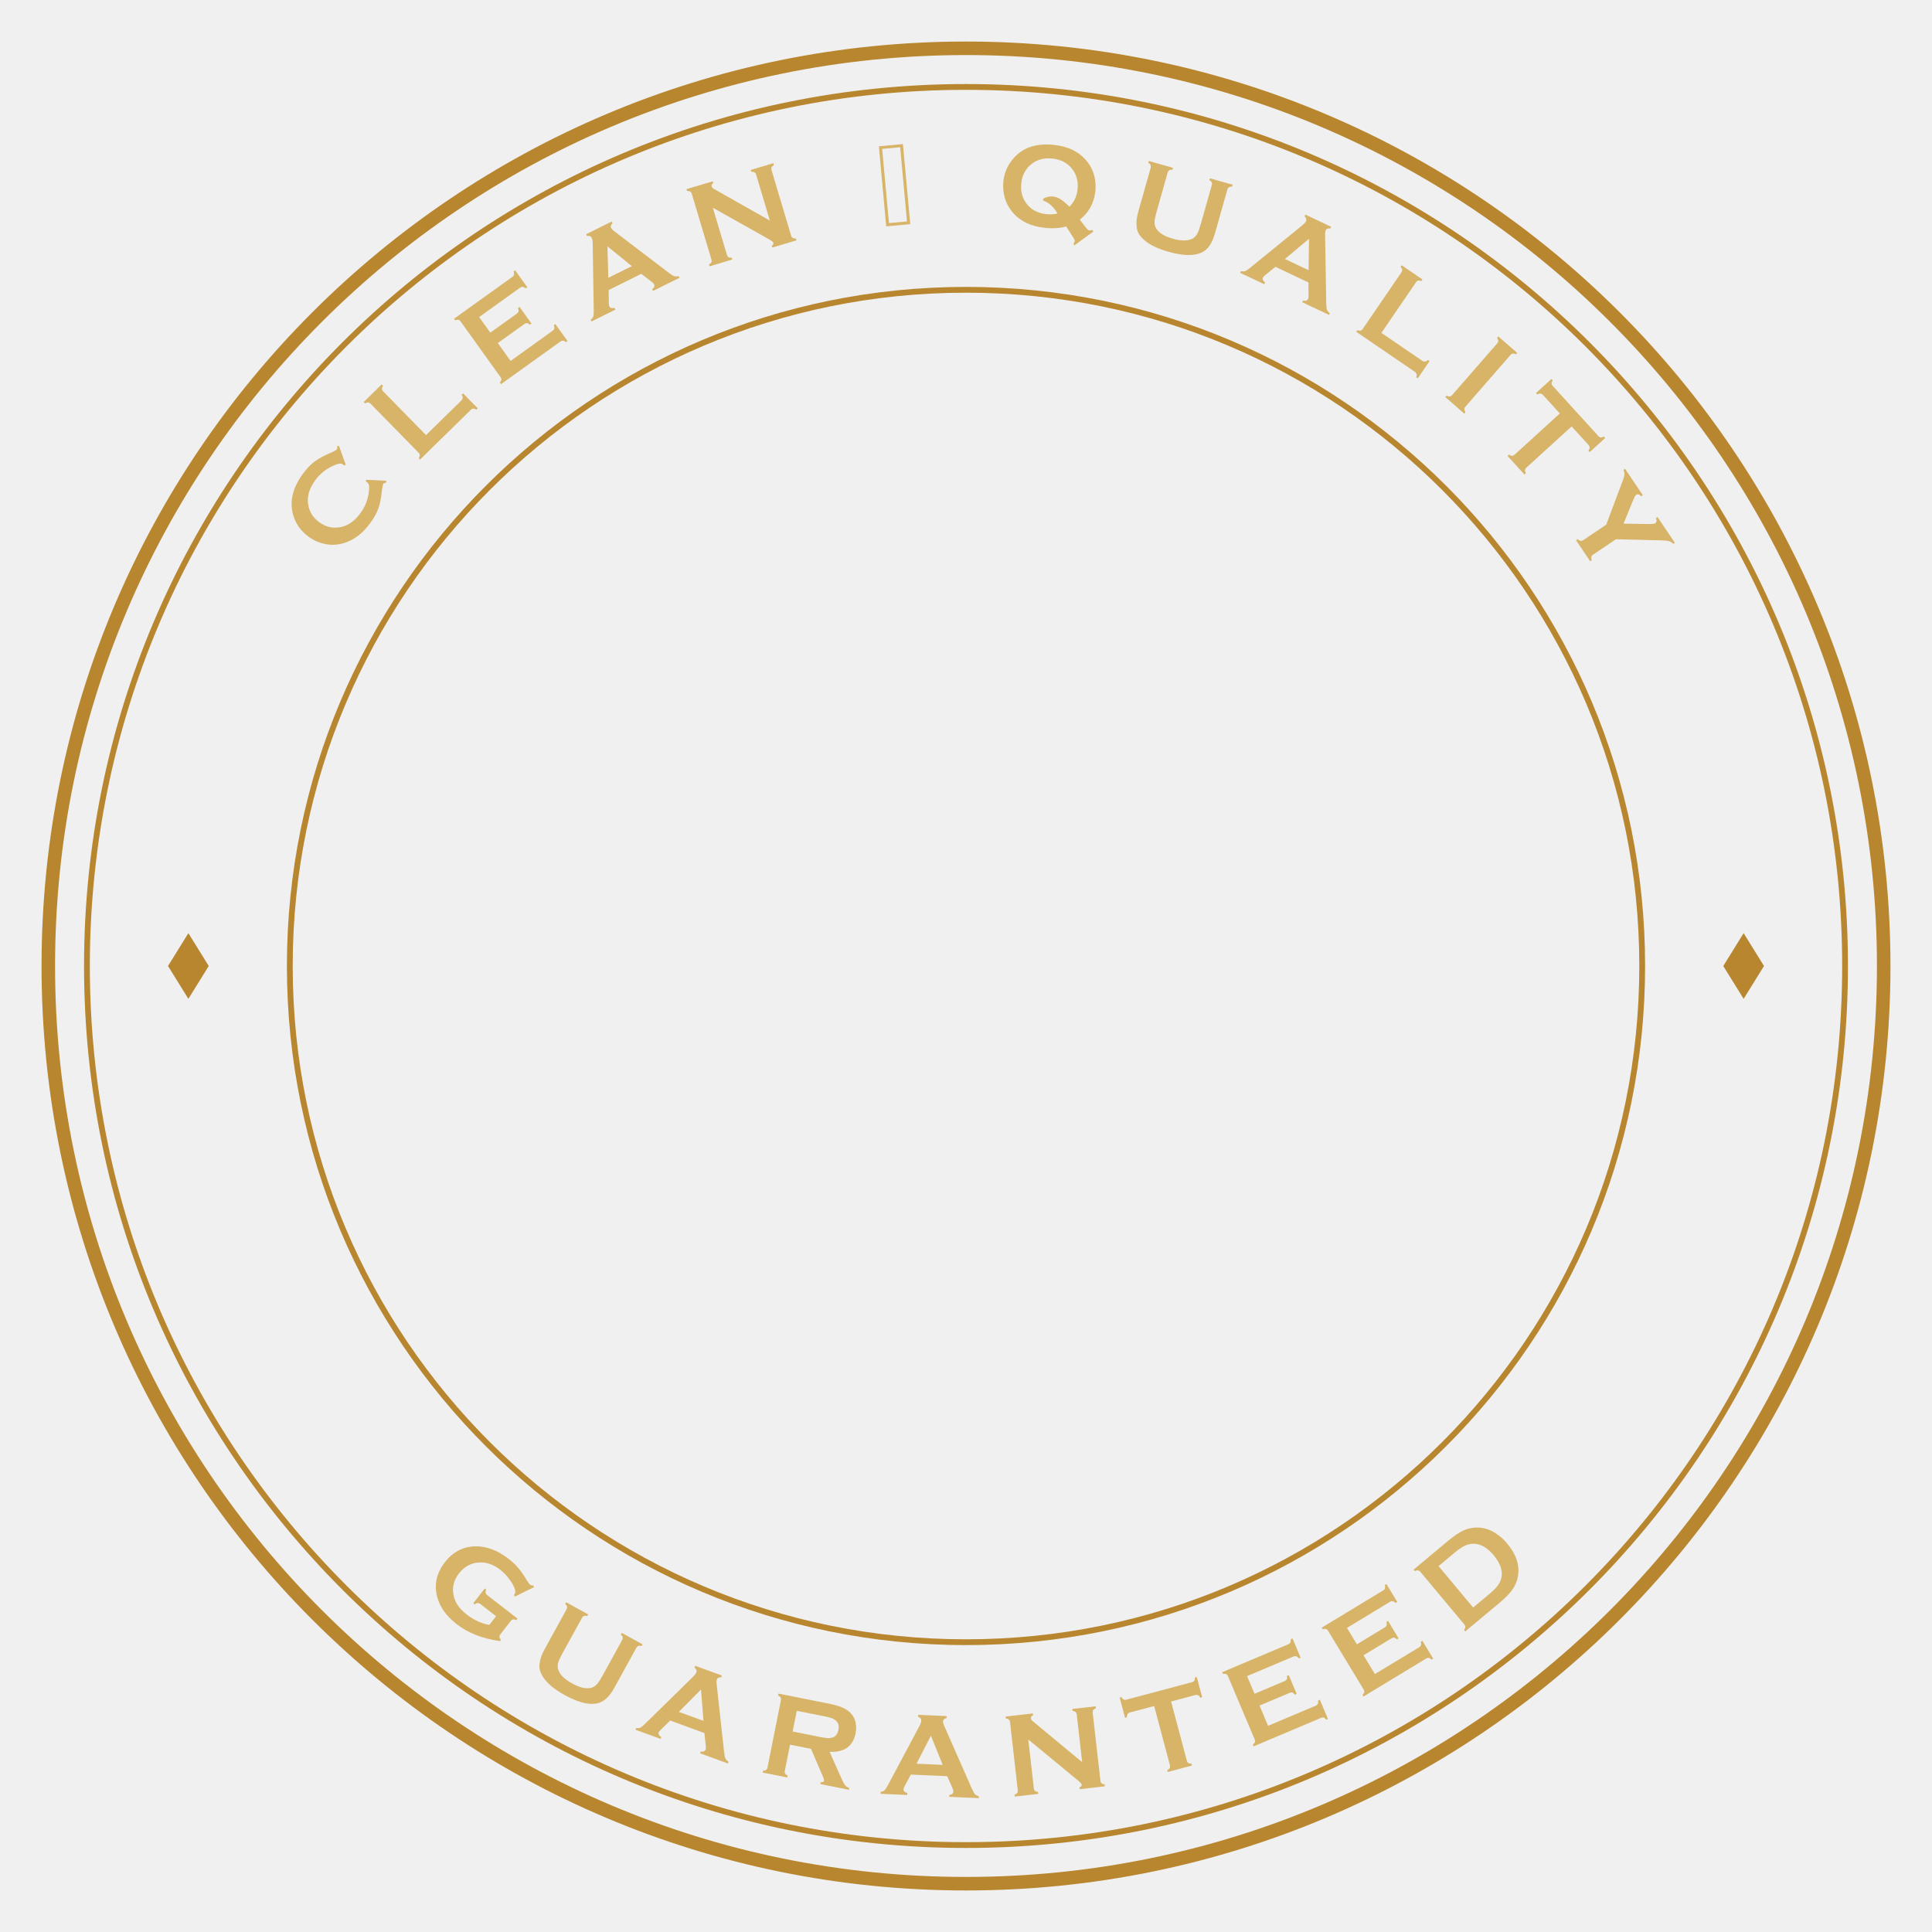
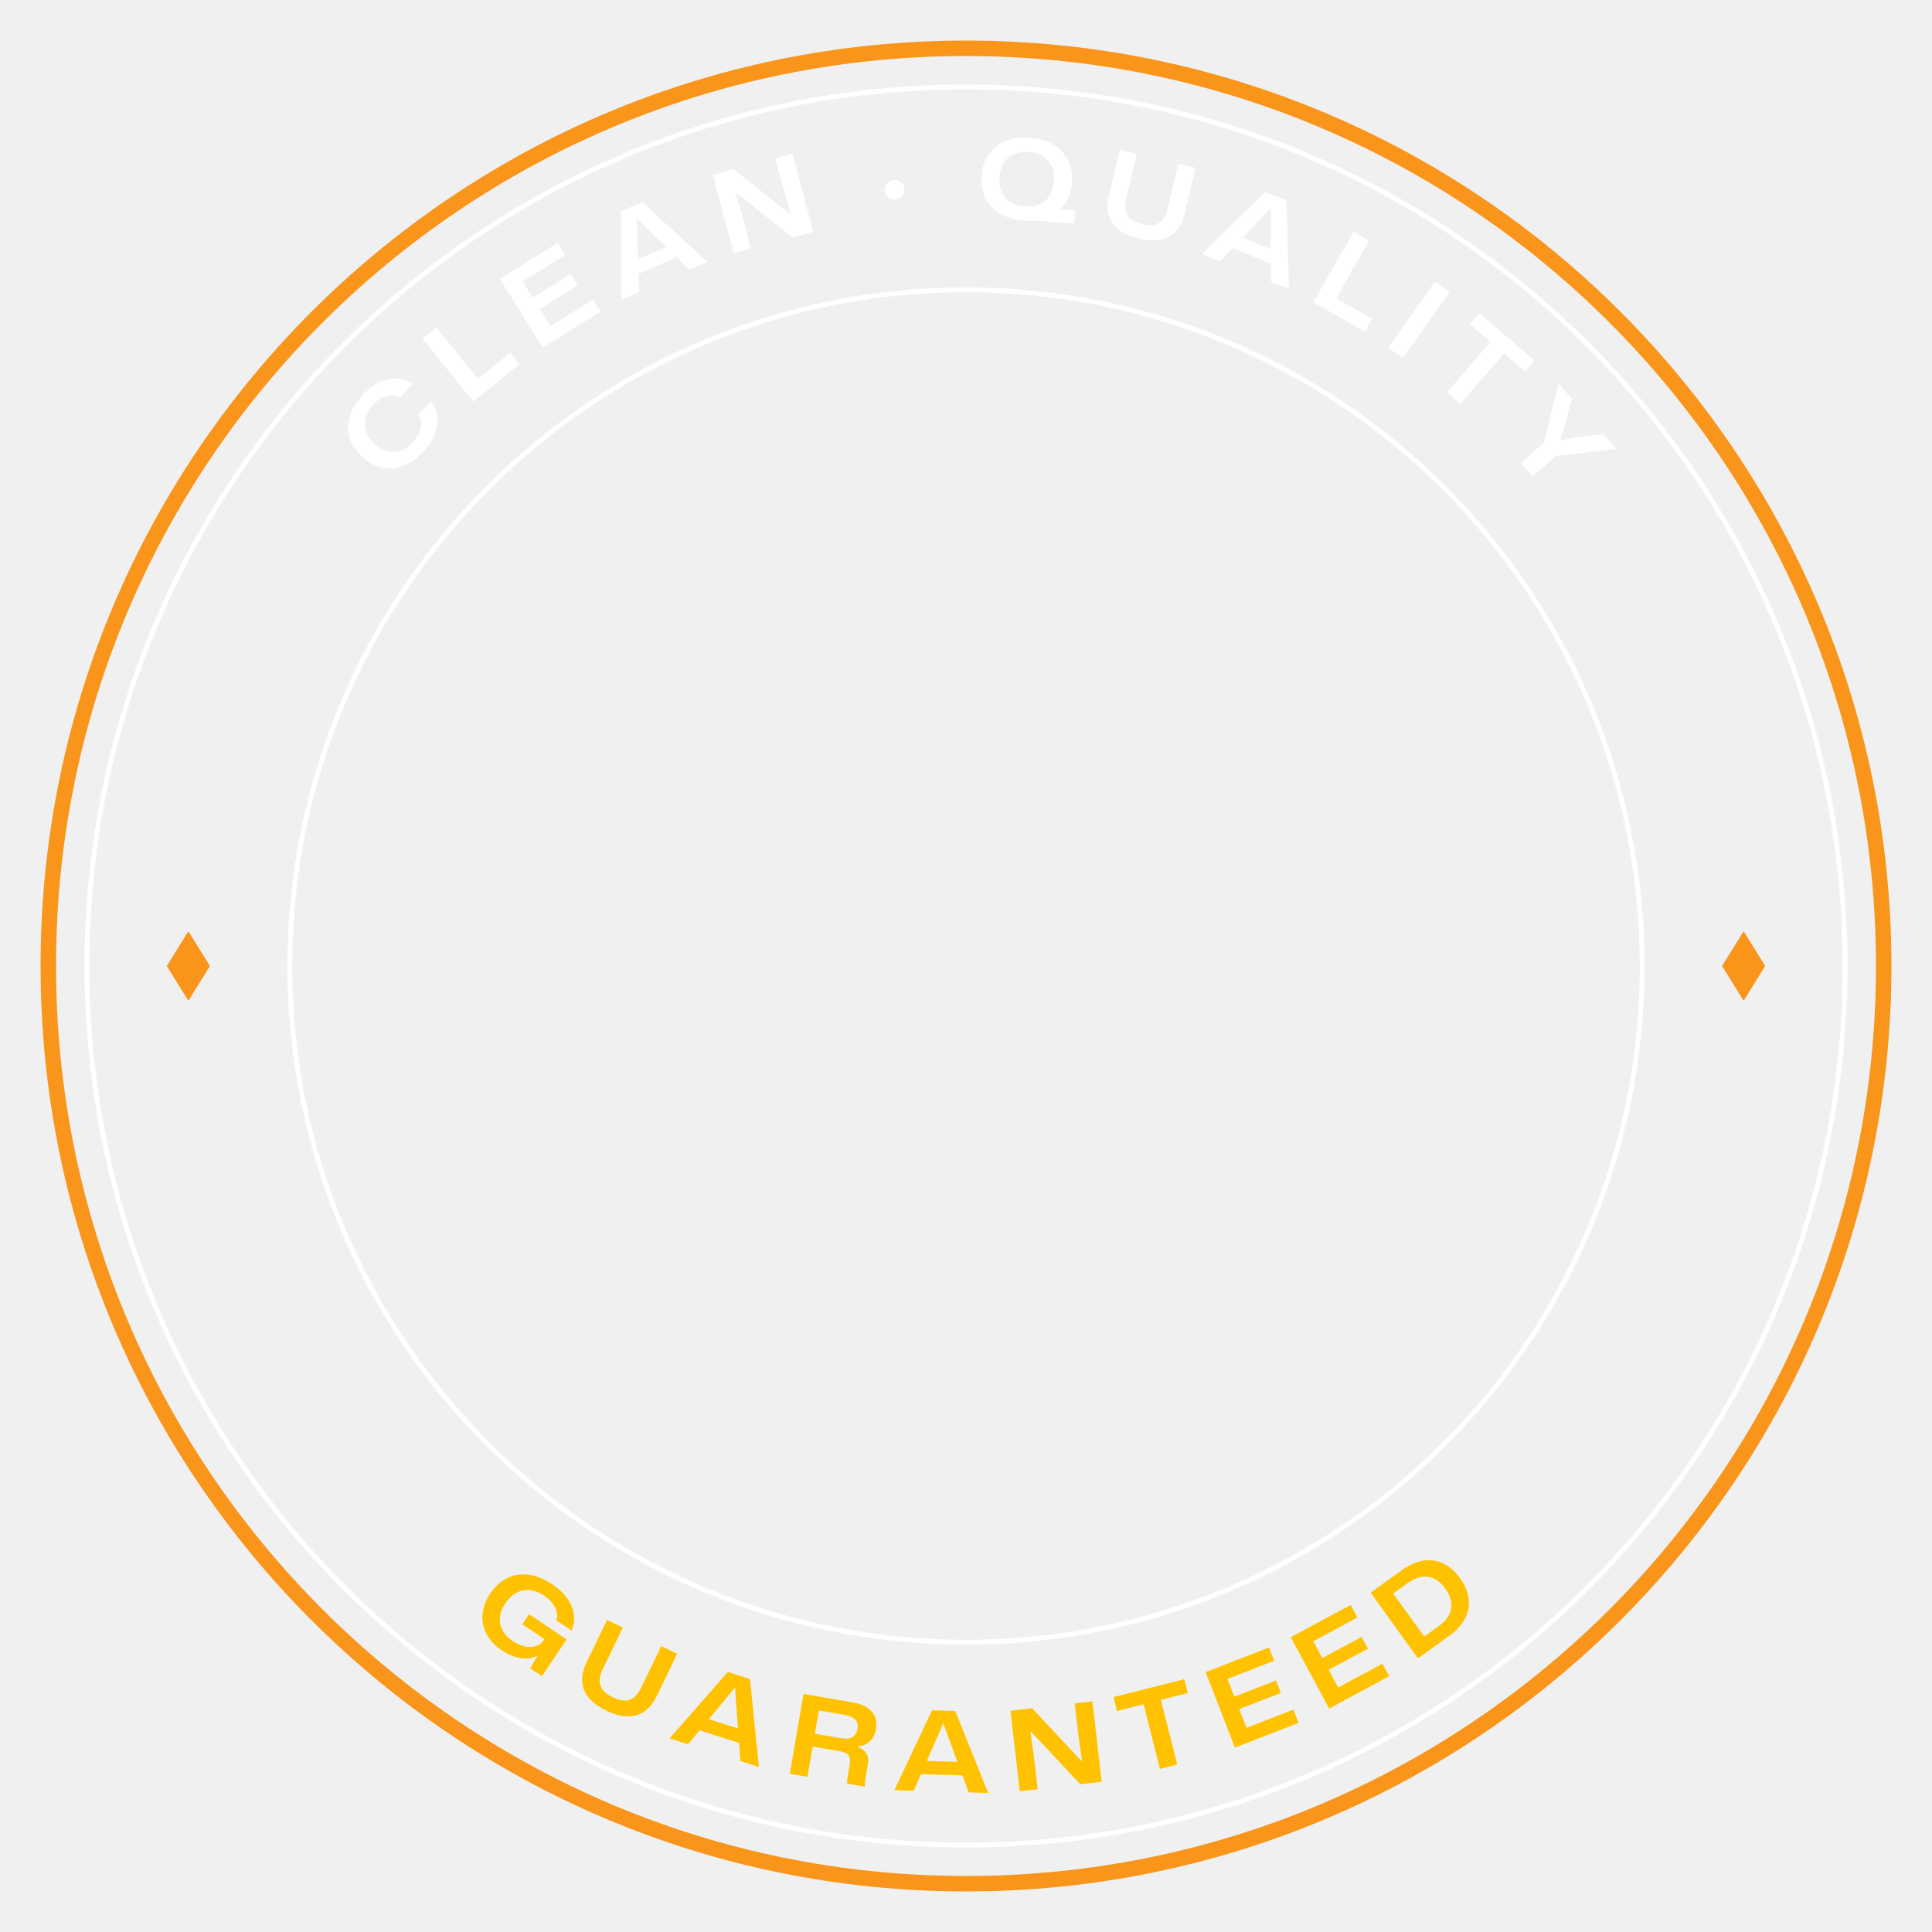
<svg xmlns="http://www.w3.org/2000/svg" xmlns:xlink="http://www.w3.org/1999/xlink" role="img" aria-label="Clean Quality Guaranteed" version="1.1" width="200" height="200" viewBox="0 0 200 200">
  <defs>
-     <path id="font_1_36" d="M.706 .229 .799 .09 .786 .081C.777 .09 .769 .094 .764 .094 .758 .094 .741 .086 .714 .071 .658 .038 .611 .016 .573 .005 .535-.006 .489-.012 .436-.012 .331-.012 .245 .013 .178 .063 .138 .092 .107 .128 .084 .171 .058 .22 .044 .274 .044 .334 .044 .414 .068 .485 .115 .544 .186 .634 .293 .679 .437 .679 .49 .679 .535 .673 .573 .662 .611 .651 .658 .629 .714 .596 .741 .581 .758 .573 .764 .573 .769 .573 .777 .577 .786 .586L.799 .577 .706 .438 .693 .447C.694 .452 .694 .456 .694 .46 .694 .469 .69 .478 .682 .486 .673 .495 .659 .505 .638 .517 .581 .549 .519 .565 .455 .565 .379 .565 .318 .546 .273 .508 .22 .464 .193 .405 .193 .333 .193 .262 .22 .203 .273 .159 .318 .121 .379 .102 .455 .102 .519 .102 .581 .118 .638 .15 .659 .162 .673 .172 .682 .18 .69 .189 .694 .198 .694 .207 .694 .211 .694 .215 .693 .22L.706 .229Z" />
-     <path id="font_1_45" d="M.237 .11H.646C.656 .11 .664 .113 .669 .117 .675 .122 .679 .13 .682 .142H.698V-.031H.682C.679-.019 .675-.011 .669-.007 .664-.002 .656 0 .646 0H.06V.016C.072 .019 .08 .023 .084 .028 .089 .034 .091 .041 .091 .051V.616C.091 .626 .089 .633 .084 .639 .08 .644 .072 .648 .06 .651V.667H.268V.651C.256 .648 .248 .644 .244 .639 .239 .633 .237 .626 .237 .616V.11Z" />
-     <path id="font_1_38" d="M.237 .292V.11H.665C.675 .11 .683 .113 .688 .117 .693 .122 .697 .13 .701 .142H.716V-.031H.701C.697-.019 .693-.011 .688-.007 .683-.002 .675 0 .665 0H.06V.016C.072 .019 .08 .023 .084 .028 .089 .034 .091 .041 .091 .051V.616C.091 .626 .089 .633 .084 .639 .08 .644 .072 .648 .06 .651V.667H.654C.663 .667 .671 .669 .676 .674 .681 .679 .686 .687 .689 .698H.705V.525H.689C.686 .537 .681 .545 .676 .55 .671 .554 .663 .557 .654 .557H.237V.398H.507C.517 .398 .524 .401 .53 .405 .535 .41 .539 .418 .542 .43H.558V.261H.542C.539 .272 .535 .28 .53 .285 .524 .29 .517 .292 .507 .292H.237Z" />
-     <path id="font_1_34" d="M.548 .17H.246L.201 .076C.194 .063 .191 .053 .191 .045 .191 .031 .202 .021 .224 .016V0H.003V.016C.016 .018 .026 .023 .033 .029 .04 .036 .048 .049 .057 .067L.302 .58C.309 .596 .313 .609 .313 .619 .313 .634 .304 .645 .285 .651V.667H.521V.651C.502 .646 .493 .636 .493 .623 .493 .613 .496 .602 .502 .59L.756 .076C.767 .054 .776 .039 .784 .031 .792 .024 .803 .018 .817 .016V0H.572V.016C.593 .019 .604 .029 .604 .046 .604 .053 .601 .063 .594 .076L.548 .17M.506 .262 .398 .499 .289 .262H.506Z" />
-     <path id="font_1_47" d="M.225 .457V.051C.225 .041 .227 .034 .231 .028 .236 .023 .244 .019 .256 .016V0H.06V.016C.072 .019 .08 .023 .084 .028 .089 .034 .091 .041 .091 .051V.616C.091 .626 .089 .633 .084 .639 .08 .644 .072 .648 .06 .651V.667H.287V.651C.273 .648 .266 .64 .266 .629 .266 .621 .27 .612 .279 .603L.647 .22V.616C.647 .626 .645 .633 .64 .639 .635 .644 .627 .648 .616 .651V.667H.811V.651C.8 .648 .792 .644 .787 .639 .782 .633 .78 .626 .78 .616V.051C.78 .041 .782 .034 .787 .028 .792 .023 .8 .019 .811 .016V0H.602V.016C.615 .018 .622 .025 .622 .037 .622 .043 .614 .054 .598 .071L.225 .457Z" />
-     <path id="font_1_1" d="" />
-     <path id="font_1_0" d="M.025 0V.666H.225V0H.025M.2 .025V.642H.05V.025H.2Z" />
-     <path id="font_1_50" d="M.707 .086 .758 .033C.77 .02 .778 .013 .782 .01 .786 .007 .791 .006 .796 .006 .801 .006 .808 .008 .819 .012L.829 0 .686-.13 .676-.118C.682-.107 .685-.099 .685-.094 .685-.088 .676-.074 .658-.053L.601 .018C.552-.002 .494-.012 .425-.012 .311-.012 .22 .02 .152 .083 .116 .116 .088 .156 .069 .203 .053 .245 .044 .288 .044 .334 .044 .401 .062 .461 .096 .516 .163 .625 .274 .679 .428 .679 .543 .679 .635 .647 .703 .584 .739 .551 .767 .511 .786 .464 .802 .423 .81 .379 .81 .334 .81 .236 .776 .153 .707 .086M.61 .183C.645 .226 .662 .276 .662 .334 .662 .406 .637 .464 .587 .509 .545 .546 .492 .565 .428 .565 .363 .565 .31 .546 .268 .509 .218 .464 .193 .405 .193 .333 .193 .261 .218 .203 .268 .158 .31 .12 .364 .102 .428 .102 .459 .102 .489 .107 .518 .117 .514 .122 .511 .126 .509 .129 .474 .173 .433 .201 .387 .212V.226C.41 .244 .437 .253 .467 .253 .488 .253 .51 .248 .531 .237 .552 .227 .579 .209 .61 .183Z" />
-     <path id="font_1_54" d="M.738 .616V.242C.738 .171 .725 .118 .699 .083 .652 .02 .555-.012 .409-.012 .302-.012 .221 .005 .165 .04 .132 .059 .109 .086 .097 .121 .084 .154 .078 .195 .078 .242V.616C.078 .626 .076 .633 .071 .639 .067 .644 .059 .648 .047 .651V.667H.255V.651C.244 .648 .235 .644 .231 .639 .226 .633 .224 .626 .224 .616V.283C.224 .244 .226 .216 .23 .198 .234 .179 .242 .164 .254 .151 .285 .118 .339 .102 .414 .102 .49 .102 .543 .118 .575 .151 .586 .164 .594 .179 .598 .198 .602 .216 .604 .244 .604 .283V.616C.604 .626 .602 .633 .598 .639 .593 .644 .585 .648 .573 .651V.667H.769V.651C.758 .648 .75 .644 .745 .639 .741 .633 .738 .626 .738 .616Z" />
-     <path id="font_1_42" d="M.091 .051V.616C.091 .626 .089 .633 .084 .639 .08 .644 .072 .648 .06 .651V.667H.268V.651C.256 .648 .248 .644 .244 .639 .239 .633 .237 .626 .237 .616V.051C.237 .041 .239 .033 .244 .028 .249 .023 .257 .018 .268 .016V0H.06V.016C.072 .019 .08 .023 .084 .028 .089 .034 .091 .041 .091 .051Z" />
-     <path id="font_1_53" d="M.41 .557V.051C.41 .041 .412 .034 .417 .028 .421 .023 .43 .019 .441 .016V0H.233V.016C.245 .019 .253 .023 .258 .028 .262 .034 .265 .041 .265 .051V.557H.058C.048 .557 .04 .554 .035 .55 .03 .545 .026 .537 .022 .525H.007V.698H.022C.026 .686 .03 .678 .035 .674 .04 .669 .048 .667 .058 .667H.617C.627 .667 .634 .669 .64 .674 .645 .678 .649 .686 .652 .698H.668V.525H.652C.649 .537 .645 .545 .64 .55 .634 .554 .627 .557 .617 .557H.41Z" />
-     <path id="font_1_58" d="M.429 .279V.051C.429 .041 .431 .034 .436 .028 .441 .023 .449 .019 .461 .016V0H.251V.016C.263 .019 .271 .023 .276 .028 .281 .034 .284 .041 .284 .051V.279L.068 .582C.05 .609 .035 .626 .025 .635 .014 .644 .001 .649-.013 .651V.667H.25V.651C.228 .648 .217 .638 .217 .621 .217 .615 .224 .602 .237 .582L.357 .403 .481 .582C.494 .602 .501 .615 .501 .622 .501 .629 .498 .635 .492 .641 .486 .646 .478 .65 .468 .651V.667H.726V.651C.711 .649 .699 .644 .688 .635 .678 .626 .663 .609 .644 .582L.429 .279Z" />
-     <path id="font_1_40" d="M.653 .24H.488C.478 .24 .471 .238 .466 .233 .461 .229 .456 .221 .453 .209H.438V.364H.453C.456 .352 .461 .344 .466 .34 .471 .335 .478 .333 .488 .333H.805V.317C.793 .314 .785 .31 .78 .305 .775 .299 .773 .292 .773 .282V.145C.773 .135 .775 .127 .78 .122 .784 .117 .793 .113 .805 .109V.097C.678 .024 .555-.012 .436-.012 .329-.012 .241 .014 .173 .065 .087 .129 .044 .219 .044 .334 .044 .441 .083 .526 .159 .589 .231 .649 .327 .679 .447 .679 .485 .679 .521 .675 .554 .668 .588 .661 .626 .649 .669 .632 .692 .624 .707 .619 .717 .619 .724 .619 .732 .623 .741 .63L.754 .623 .676 .463 .662 .471C.662 .481 .66 .489 .658 .494 .655 .499 .649 .504 .64 .511 .62 .526 .591 .539 .553 .549 .514 .56 .478 .565 .444 .565 .374 .565 .316 .546 .271 .507 .219 .463 .193 .404 .193 .332 .193 .261 .218 .204 .269 .161 .315 .121 .376 .102 .451 .102 .488 .102 .524 .106 .56 .114 .596 .123 .627 .134 .653 .149V.24Z" />
-     <path id="font_1_51" d="M.237 .271V.051C.237 .041 .239 .033 .244 .028 .249 .023 .257 .018 .268 .016V0H.06V.016C.072 .019 .08 .023 .084 .028 .089 .034 .091 .041 .091 .051V.616C.091 .626 .089 .633 .084 .639 .08 .644 .072 .648 .06 .651V.667H.477C.528 .667 .568 .664 .598 .658 .628 .652 .654 .642 .676 .627 .701 .61 .721 .587 .733 .558 .745 .53 .751 .5 .751 .469 .751 .36 .691 .296 .57 .277L.7 .093C.722 .061 .739 .04 .75 .031 .76 .022 .773 .017 .788 .016V0H.547V.016C.564 .018 .572 .024 .572 .033 .572 .039 .565 .053 .549 .075L.414 .271H.237M.237 .382H.461C.495 .382 .518 .383 .532 .385 .545 .387 .558 .391 .569 .397 .594 .41 .606 .434 .606 .469 .606 .504 .594 .528 .569 .541 .558 .548 .545 .552 .532 .554 .519 .556 .495 .557 .461 .557H.237V.382Z" />
-     <path id="font_1_37" d="M.091 .051V.616C.091 .626 .089 .633 .084 .639 .08 .644 .072 .648 .06 .651V.667H.432C.513 .667 .576 .658 .619 .639 .682 .612 .728 .567 .758 .505 .781 .456 .793 .399 .793 .334 .793 .219 .758 .131 .688 .071 .658 .045 .623 .027 .583 .016 .544 .005 .493 0 .432 0H.06V.016C.072 .019 .08 .023 .084 .028 .089 .034 .091 .041 .091 .051M.237 .11H.419C.478 .11 .521 .118 .551 .134 .614 .168 .645 .235 .645 .334 .645 .405 .628 .46 .594 .498 .575 .519 .552 .534 .526 .543 .499 .552 .464 .557 .419 .557H.237V.11Z" />
+     <path id="font_1_37" d="M.43-.009C.366-.009 .309-0 .258 .018 .207 .035 .164 .06 .129 .093 .094 .127 .067 .166 .048 .211 .03 .257 .021 .308 .021 .365 .021 .421 .03 .472 .048 .518 .067 .564 .094 .603 .129 .636 .164 .669 .207 .694 .258 .712 .309 .729 .366 .738 .43 .738 .502 .738 .565 .727 .619 .706 .673 .684 .716 .654 .749 .615 .782 .576 .802 .531 .809 .479H.647C.641 .506 .628 .529 .607 .548 .586 .568 .561 .583 .531 .594 .501 .605 .467 .61 .43 .61 .38 .61 .336 .601 .299 .582 .263 .563 .234 .536 .213 .499 .193 .462 .183 .418 .183 .365 .183 .325 .189 .29 .201 .259 .212 .229 .229 .203 .25 .182 .271 .161 .297 .146 .327 .135 .358 .124 .392 .119 .43 .119 .467 .119 .501 .124 .532 .135 .563 .146 .588 .162 .609 .182 .63 .202 .643 .225 .649 .252H.809C.802 .199 .782 .153 .747 .114 .713 .075 .669 .044 .614 .023 .559 .002 .498-.009 .43-.009Z" />
+     <path id="font_1_46" d="M.056 0V.729H.217V.099L.181 .133H.59V0H.056Z" />
+     <path id="font_1_39" d="M.056 0V.729H.668V.601H.179L.217 .639V.09L.179 .128H.67V0H.056M.182 .309V.429H.619V.309H.182Z" />
+     <path id="font_1_35" d="M.001 0 .318 .729H.527L.845 0H.67L.462 .516 .425 .611H.42L.382 .515 .175 0H.001M.224 .151 .27 .272H.576L.62 .151H.224Z" />
+     <path id="font_1_48" d="M.056 0V.729H.252L.637 .208H.644L.638 .432V.729H.798V0H.604L.22 .518H.212L.218 .301V0H.056Z" />
+     <path id="font_1_2" d="" />
+     <path id="font_1_1" d="M.109 .189C.083 .189 .061 .197 .044 .214 .027 .231 .019 .252 .019 .277 .019 .294 .023 .309 .031 .322 .039 .335 .05 .346 .063 .353 .077 .361 .092 .365 .109 .365 .136 .365 .157 .357 .173 .34 .19 .323 .198 .302 .198 .277 .198 .26 .194 .245 .187 .232 .18 .219 .169 .208 .156 .201 .143 .193 .127 .189 .109 .189Z" />
+     <path id="font_1_51" d="M.458 .101 .828 .12H.888V0H.429L.458 .101M.429-.009C.365-.009 .308-0 .257 .018 .207 .035 .164 .06 .129 .093 .094 .127 .067 .166 .048 .211 .03 .257 .021 .308 .021 .365 .021 .421 .03 .472 .048 .518 .067 .564 .094 .603 .129 .636 .164 .669 .207 .694 .257 .712 .308 .729 .365 .738 .43 .738 .493 .738 .55 .729 .6 .712 .65 .694 .693 .669 .728 .636 .763 .603 .79 .564 .809 .518 .828 .472 .837 .421 .837 .365 .837 .308 .828 .257 .809 .211 .79 .165 .763 .126 .728 .093 .693 .06 .65 .035 .6 .018 .55-0 .493-.009 .429-.009M.43 .119C.48 .119 .523 .128 .559 .147 .596 .166 .624 .194 .644 .231 .664 .268 .674 .312 .674 .365 .674 .405 .668 .44 .657 .47 .646 .5 .629 .525 .608 .546 .587 .567 .561 .583 .53 .594 .5 .605 .467 .61 .43 .61 .38 .61 .336 .601 .299 .582 .263 .563 .234 .536 .213 .499 .193 .462 .183 .418 .183 .365 .183 .325 .189 .29 .201 .259 .212 .229 .229 .203 .251 .182 .272 .161 .298 .146 .328 .135 .358 .124 .392 .119 .43 .119Z" />
+     <path id="font_1_55" d="M.393-.009C.322-.009 .261 .002 .208 .023 .155 .045 .115 .079 .086 .126 .057 .173 .043 .235 .043 .31V.729H.201V.311C.201 .272 .207 .238 .219 .21 .232 .182 .252 .161 .28 .146 .308 .131 .346 .124 .393 .124 .435 .124 .47 .13 .498 .142 .527 .155 .548 .175 .563 .202 .578 .23 .585 .266 .585 .311V.729H.744V.31C.744 .242 .731 .184 .706 .136 .68 .089 .641 .053 .589 .028 .537 .003 .472-.009 .393-.009Z" />
+     <path id="font_1_43" d="M.056 0V.729H.217V0H.056Z" />
+     <path id="font_1_54" d="M.255 0V.614H.415V0H.255M.008 .6V.729H.665V.6H.008Z" />
+     <path id="font_1_59" d="M.31 0V.278L-.001 .729H.182L.324 .511 .388 .406H.394L.459 .511 .603 .729H.784L.471 .278V0H.31Z" />
+     <path id="font_1_41" d="M.39-.009C.335-.009 .285-0 .239 .017 .194 .034 .155 .059 .122 .091 .09 .124 .065 .162 .048 .207 .03 .252 .021 .301 .021 .356 .021 .415 .031 .469 .05 .516 .069 .563 .097 .604 .133 .636 .17 .669 .213 .695 .264 .712 .316 .729 .373 .738 .437 .738 .505 .738 .566 .728 .62 .708 .674 .687 .718 .658 .751 .621 .785 .584 .806 .54 .813 .489H.65C.643 .514 .63 .535 .611 .553 .592 .572 .568 .586 .539 .596 .51 .607 .476 .612 .437 .612 .382 .612 .335 .601 .297 .58 .259 .559 .231 .529 .211 .491 .192 .454 .183 .41 .183 .36 .183 .321 .189 .287 .2 .257 .211 .227 .228 .201 .249 .18 .27 .159 .296 .142 .326 .132 .356 .12 .389 .115 .426 .115 .469 .115 .508 .122 .543 .135 .578 .149 .605 .169 .625 .193 .646 .218 .656 .248 .656 .281V.316L.681 .289H.415V.398H.822V0H.695L.687 .124H.68C.667 .097 .646 .073 .617 .053 .588 .033 .555 .018 .516 .007 .477-.004 .435-.009 .39-.009Z" />
+     <path id="font_1_52" d="M.056 0V.729H.502C.536 .729 .566 .726 .593 .72 .62 .714 .644 .705 .663 .693 .683 .682 .7 .668 .713 .651 .726 .635 .736 .617 .742 .596 .749 .575 .752 .552 .752 .527 .752 .48 .74 .441 .716 .41 .692 .379 .66 .358 .619 .346V.34C.644 .336 .665 .328 .682 .316 .699 .305 .712 .29 .721 .271 .73 .252 .734 .229 .734 .202V.075C.734 .062 .734 .049 .735 .037 .736 .026 .739 .013 .743 0H.58C.577 .011 .575 .022 .574 .035 .573 .047 .573 .06 .573 .074V.177C.573 .2 .569 .219 .562 .234 .555 .249 .544 .259 .527 .266 .51 .273 .487 .276 .457 .276H.203V.393H.451C.502 .393 .538 .403 .558 .423 .579 .444 .589 .47 .589 .503 .589 .522 .586 .538 .579 .551 .572 .564 .563 .575 .55 .583 .538 .591 .524 .597 .507 .6 .49 .604 .472 .606 .451 .606H.217V0H.056Z" />
+     <path id="font_1_38" d="M.056 0V.729H.402C.486 .729 .556 .714 .613 .683 .67 .653 .712 .611 .742 .556 .77 .501 .785 .437 .785 .364 .785 .305 .776 .253 .758 .208 .74 .163 .715 .124 .681 .093 .648 .062 .609 .039 .561 .023 .514 .008 .462 0 .403 0H.056M.216 .126H.372C.415 .126 .453 .131 .484 .142 .515 .153 .541 .169 .561 .189 .582 .21 .597 .236 .607 .266 .617 .296 .622 .33 .622 .367 .622 .423 .612 .468 .591 .502 .57 .537 .541 .562 .504 .579 .467 .596 .423 .604 .373 .604H.216V.126Z" />
  </defs>
-   <path transform="matrix(1,0,0,-1,0,200)" stroke-width="1.4" stroke-linecap="butt" stroke-miterlimit="10" stroke-linejoin="miter" fill="none" stroke="#b8862f" d="M195 100C195 152.467 152.467 195 100 195 47.533 195 5 152.467 5 100 5 47.533 47.533 5 100 5 152.467 5 195 47.533 195 100" />
-   <path transform="matrix(1,0,0,-1,0,200)" stroke-width=".6" stroke-linecap="butt" stroke-miterlimit="10" stroke-linejoin="miter" fill="none" stroke="#b8862f" d="M191 100C191 150.258 150.258 191 100 191 49.742 191 9 150.258 9 100 9 49.742 49.742 9 100 9 150.258 9 191 49.742 191 100" />
-   <path transform="matrix(1,0,0,-1,0,200)" stroke-width=".6" stroke-linecap="butt" stroke-miterlimit="10" stroke-linejoin="miter" fill="none" stroke="#b8862f" d="M170 100C170 138.66 138.66 170 100 170 61.34 170 30 138.66 30 100 30 61.34 61.34 30 100 30 138.66 30 170 61.34 170 100" />
-   <use data-text="C" xlink:href="#font_1_36" transform="matrix(7.4273,-10.0541,-10.0541,-7.4273,34.9514,58.4647)" fill="#d7b468" />
-   <use data-text="L" xlink:href="#font_1_45" transform="matrix(8.928,-8.7487,-8.7487,-8.928,42.9492,48.0984)" fill="#d7b468" />
-   <use data-text="E" xlink:href="#font_1_38" transform="matrix(10.156,-7.2872,-7.2872,-10.156,51.2522,40.207)" fill="#d7b468" />
-   <use data-text="A" xlink:href="#font_1_34" transform="matrix(11.1954,-5.5597,-5.5597,-11.1954,61.1982,33.2971)" fill="#d7b468" />
-   <use data-text="N" xlink:href="#font_1_47" transform="matrix(11.9766,-3.579,-3.579,-11.9766,72.7336,27.7835)" fill="#d7b468" />
-   <use data-text=" " xlink:href="#font_1_1" transform="matrix(12.329,-2.0603,-2.0603,-12.329,85.7669,24.3107)" fill="#d7b468" />
-   <use data-text="�" xlink:href="#font_1_0" transform="matrix(12.448,-1.1388,-1.1388,-12.448,91.4286,23.4625)" fill="#d7b468" />
-   <use data-text=" " xlink:href="#font_1_1" transform="matrix(12.4982,-.211,-.211,-12.4982,97.1376,23.0373)" fill="#d7b468" />
-   <use data-text="Q" xlink:href="#font_1_50" transform="matrix(12.429,1.3301,1.3301,-12.429,102.8772,22.8682)" fill="#d7b468" />
-   <use data-text="U" xlink:href="#font_1_54" transform="matrix(12.0267,3.4068,3.4068,-12.0267,116.0799,24.5252)" fill="#d7b468" />
-   <use data-text="A" xlink:href="#font_1_34" transform="matrix(11.2983,5.3475,5.3475,-11.2983,128.3456,28.2269)" fill="#d7b468" />
-   <use data-text="L" xlink:href="#font_1_45" transform="matrix(10.3217,7.0506,7.0506,-10.3217,139.7807,33.924)" fill="#d7b468" />
-   <use data-text="I" xlink:href="#font_1_42" transform="matrix(9.4216,8.2148,8.2148,-9.4216,149.0597,40.617)" fill="#d7b468" />
-   <use data-text="T" xlink:href="#font_1_53" transform="matrix(8.4159,9.2424,9.2424,-8.4159,154.0958,45.0418)" fill="#d7b468" />
-   <use data-text="Y" xlink:href="#font_1_58" transform="matrix(6.9779,10.371,10.371,-6.9779,161.3981,53.3189)" fill="#d7b468" />
-   <use data-text="G" xlink:href="#font_1_40" transform="matrix(9.8784,7.6594,7.6594,-9.8784,43.0657,164.678)" fill="#d7b468" />
-   <use data-text="U" xlink:href="#font_1_54" transform="matrix(10.9516,6.0258,6.0258,-10.9516,54.0744,172.8893)" fill="#d7b468" />
-   <use data-text="A" xlink:href="#font_1_34" transform="matrix(11.7433,4.2828,4.2828,-11.7433,65.7575,179.0525)" fill="#d7b468" />
-   <use data-text="R" xlink:href="#font_1_51" transform="matrix(12.2583,2.4459,2.4459,-12.2583,78.2158,183.3486)" fill="#d7b468" />
-   <use data-text="A" xlink:href="#font_1_34" transform="matrix(12.4878,.552,.552,-12.4878,91.1225,185.6915)" fill="#d7b468" />
-   <use data-text="N" xlink:href="#font_1_47" transform="matrix(12.42,-1.4115,-1.4115,-12.42,104.2988,186.065)" fill="#d7b468" />
-   <use data-text="T" xlink:href="#font_1_53" transform="matrix(12.0786,-3.2182,-3.2182,-12.0786,118.0694,184.1858)" fill="#d7b468" />
-   <use data-text="E" xlink:href="#font_1_38" transform="matrix(11.5156,-4.8619,-4.8619,-11.5156,129.0757,181.0749)" fill="#d7b468" />
-   <use data-text="E" xlink:href="#font_1_38" transform="matrix(10.6902,-6.4782,-6.4782,-10.6902,140.5093,176.0101)" fill="#d7b468" />
-   <use data-text="D" xlink:href="#font_1_37" transform="matrix(9.5939,-8.0129,-8.0129,-9.5939,151.1071,169.365)" fill="#d7b468" />
-   <path transform="matrix(1,0,0,-1,0,200)" d="M19.5 103.4 21.608 100 19.5 96.6 17.392 100Z" fill="#b8862f" fill-rule="evenodd" />
-   <path transform="matrix(1,0,0,-1,0,200)" d="M180.5 103.4 182.608 100 180.5 96.6 178.392 100Z" fill="#b8862f" fill-rule="evenodd" />
+   <path transform="matrix(1,0,0,-1,0,200)" stroke-width="1.6" stroke-linecap="butt" stroke-miterlimit="10" stroke-linejoin="miter" fill="none" stroke="#f8951a" d="M195 100C195 152.467 152.467 195 100 195 47.533 195 5 152.467 5 100 5 47.533 47.533 5 100 5 152.467 5 195 47.533 195 100" />
+   <path transform="matrix(1,0,0,-1,0,200)" stroke-width=".5" stroke-linecap="butt" stroke-miterlimit="10" stroke-linejoin="miter" fill="none" stroke="#ffffff" d="M191 100C191 150.258 150.258 191 100 191 49.742 191 9 150.258 9 100 9 49.742 49.742 9 100 9 150.258 9 191 49.742 191 100" />
+   <path transform="matrix(1,0,0,-1,0,200)" stroke-width=".5" stroke-linecap="butt" stroke-miterlimit="10" stroke-linejoin="miter" fill="none" stroke="#ffffff" d="M170 100C170 138.66 138.66 170 100 170 61.34 170 30 138.66 30 100 30 61.34 61.34 30 100 30 138.66 30 170 61.34 170 100" />
+   <use data-text="C" xlink:href="#font_1_37" transform="matrix(7.8848,-8.3712,-8.3712,-7.8848,40.3401,50.3074)" fill="#ffffff" />
+   <use data-text="L" xlink:href="#font_1_46" transform="matrix(8.9318,-7.2438,-7.2438,-8.9318,48.5079,41.9769)" fill="#ffffff" />
+   <use data-text="E" xlink:href="#font_1_39" transform="matrix(9.7602,-6.0818,-6.0818,-9.7602,55.6368,36.329)" fill="#ffffff" />
+   <use data-text="A" xlink:href="#font_1_35" transform="matrix(10.5253,-4.6332,-4.6332,-10.5253,64.3181,31.0306)" fill="#ffffff" />
+   <use data-text="N" xlink:href="#font_1_48" transform="matrix(11.1132,-2.9573,-2.9573,-11.1132,75.3243,26.3693)" fill="#ffffff" />
+   <use data-text=" " xlink:href="#font_1_2" transform="matrix(11.3668,-1.7448,-1.7448,-11.3668,87.0136,23.5856)" fill="#ffffff" />
+   <use data-text="·" xlink:href="#font_1_1" transform="matrix(11.4516,-1.0533,-1.0533,-11.4516,91.653,22.9406)" fill="#ffffff" />
+   <use data-text=" " xlink:href="#font_1_2" transform="matrix(11.4944,-.358,-.358,-11.4944,96.3457,22.5762)" fill="#ffffff" />
+   <use data-text="Q" xlink:href="#font_1_51" transform="matrix(11.4633,.917,.917,-11.4633,101.0385,22.3355)" fill="#ffffff" />
+   <use data-text="U" xlink:href="#font_1_55" transform="matrix(11.189,2.6562,2.6562,-11.189,113.5033,23.5518)" fill="#ffffff" />
+   <use data-text="A" xlink:href="#font_1_35" transform="matrix(10.6684,4.2936,4.2936,-10.6684,124.4171,26.2859)" fill="#ffffff" />
+   <use data-text="L" xlink:href="#font_1_46" transform="matrix(9.9896,5.6971,5.6971,-9.9896,135.4017,30.9722)" fill="#ffffff" />
+   <use data-text="I" xlink:href="#font_1_43" transform="matrix(9.4168,6.6009,6.6009,-9.4168,143.1995,35.6376)" fill="#ffffff" />
+   <use data-text="T" xlink:href="#font_1_54" transform="matrix(8.7209,7.4963,7.4963,-8.7209,147.5798,38.7021)" fill="#ffffff" />
+   <use data-text="Y" xlink:href="#font_1_59" transform="matrix(7.6192,8.6137,8.6137,-7.6192,155.0627,45.2764)" fill="#ffffff" />
+   <use data-text="G" xlink:href="#font_1_41" transform="matrix(9.5495,6.4075,6.4075,-9.5495,48.2548,168.2432)" fill="#ffc200" />
+   <use data-text="U" xlink:href="#font_1_55" transform="matrix(10.3557,5.0008,5.0008,-10.3557,58.7498,175.0273)" fill="#ffc200" />
+   <use data-text="A" xlink:href="#font_1_35" transform="matrix(10.953,3.5043,3.5043,-10.953,69.3074,179.9496)" fill="#ffc200" />
+   <use data-text="R" xlink:href="#font_1_52" transform="matrix(11.3346,1.9428,1.9428,-11.3346,81.1294,183.5123)" fill="#ffc200" />
+   <use data-text="A" xlink:href="#font_1_35" transform="matrix(11.4948,.3433,.3433,-11.4948,92.5793,185.3164)" fill="#ffc200" />
+   <use data-text="N" xlink:href="#font_1_48" transform="matrix(11.4241,-1.3189,-1.3189,-11.4241,104.928,185.4989)" fill="#ffc200" />
+   <use data-text="T" xlink:href="#font_1_54" transform="matrix(11.1478,-2.8241,-2.8241,-11.1478,117.2398,183.8334)" fill="#ffc200" />
+   <use data-text="E" xlink:href="#font_1_39" transform="matrix(10.7201,-4.1627,-4.1627,-10.7201,127.2399,181.1423)" fill="#ffc200" />
+   <use data-text="E" xlink:href="#font_1_39" transform="matrix(10.1257,-5.4514,-5.4514,-10.1257,137.0269,177.1692)" fill="#ffc200" />
+   <use data-text="D" xlink:href="#font_1_38" transform="matrix(9.3259,-6.7288,-6.7288,-9.3259,146.2693,172.0477)" fill="#ffc200" />
+   <path transform="matrix(1,0,0,-1,0,200)" d="M19.5 103.6 21.732 100 19.5 96.4 17.268 100Z" fill="#f8951a" fill-rule="evenodd" />
+   <path transform="matrix(1,0,0,-1,0,200)" d="M180.5 103.6 182.732 100 180.5 96.4 178.268 100Z" fill="#f8951a" fill-rule="evenodd" />
</svg>
